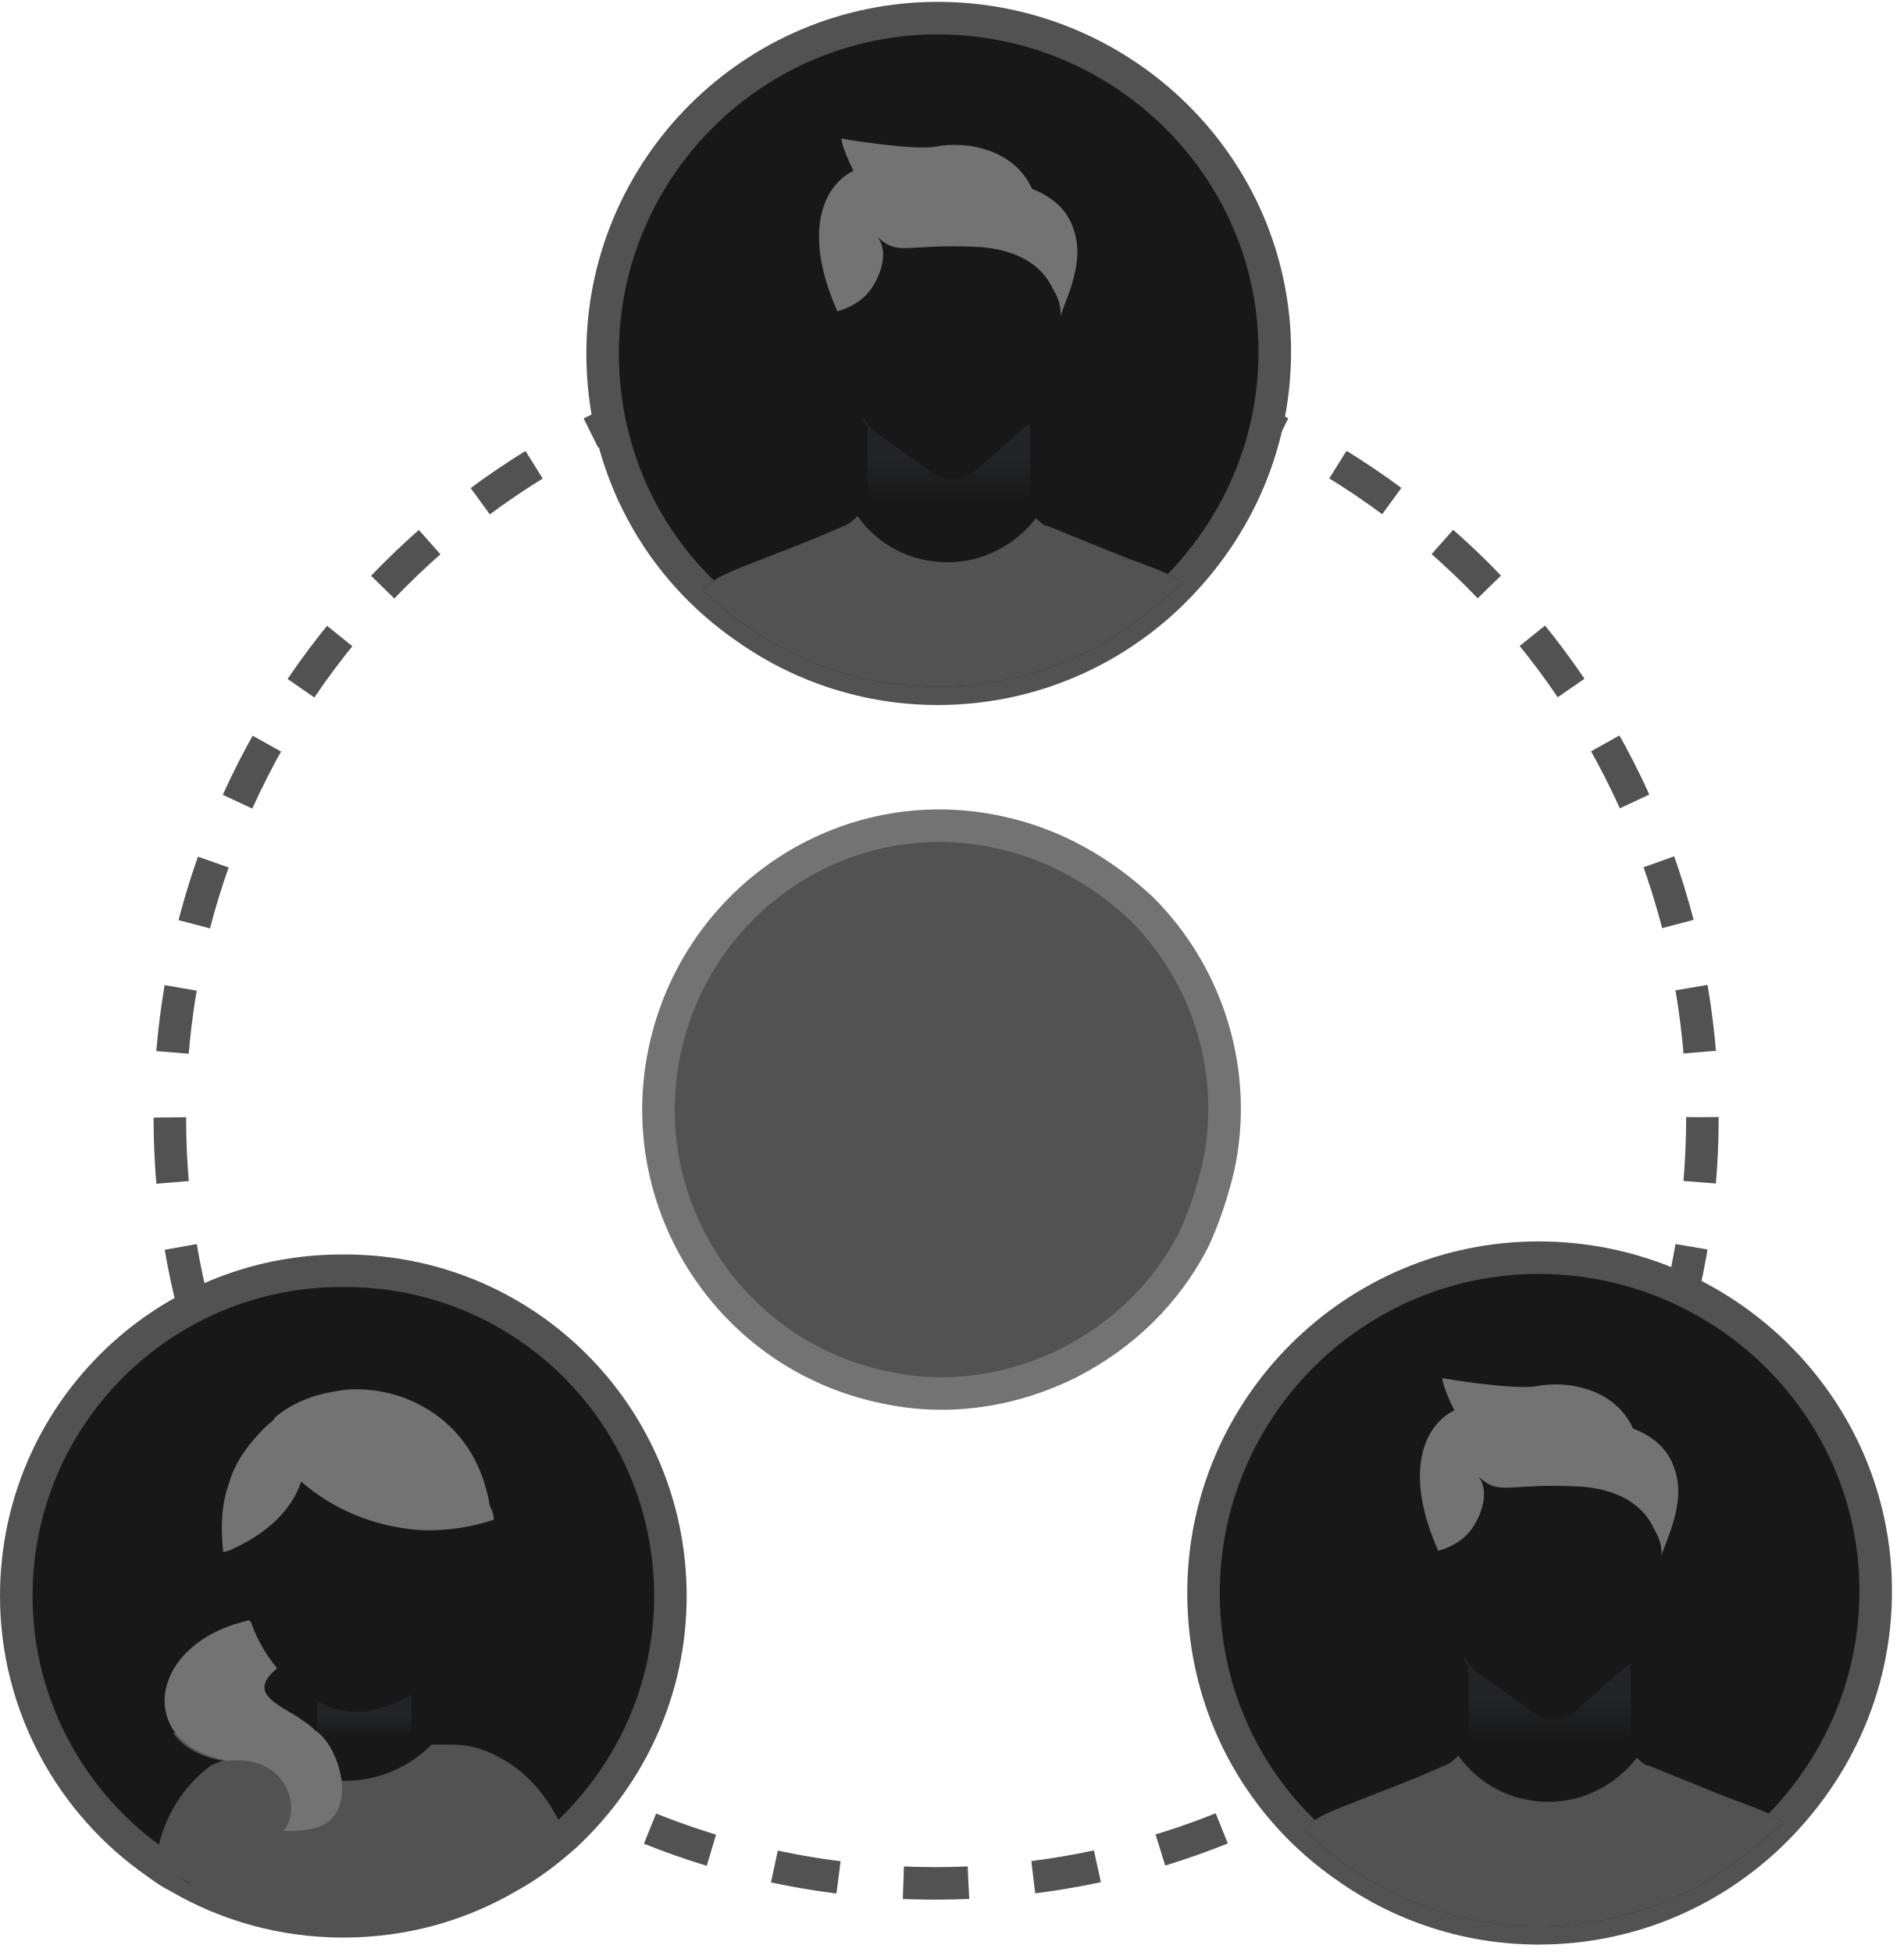
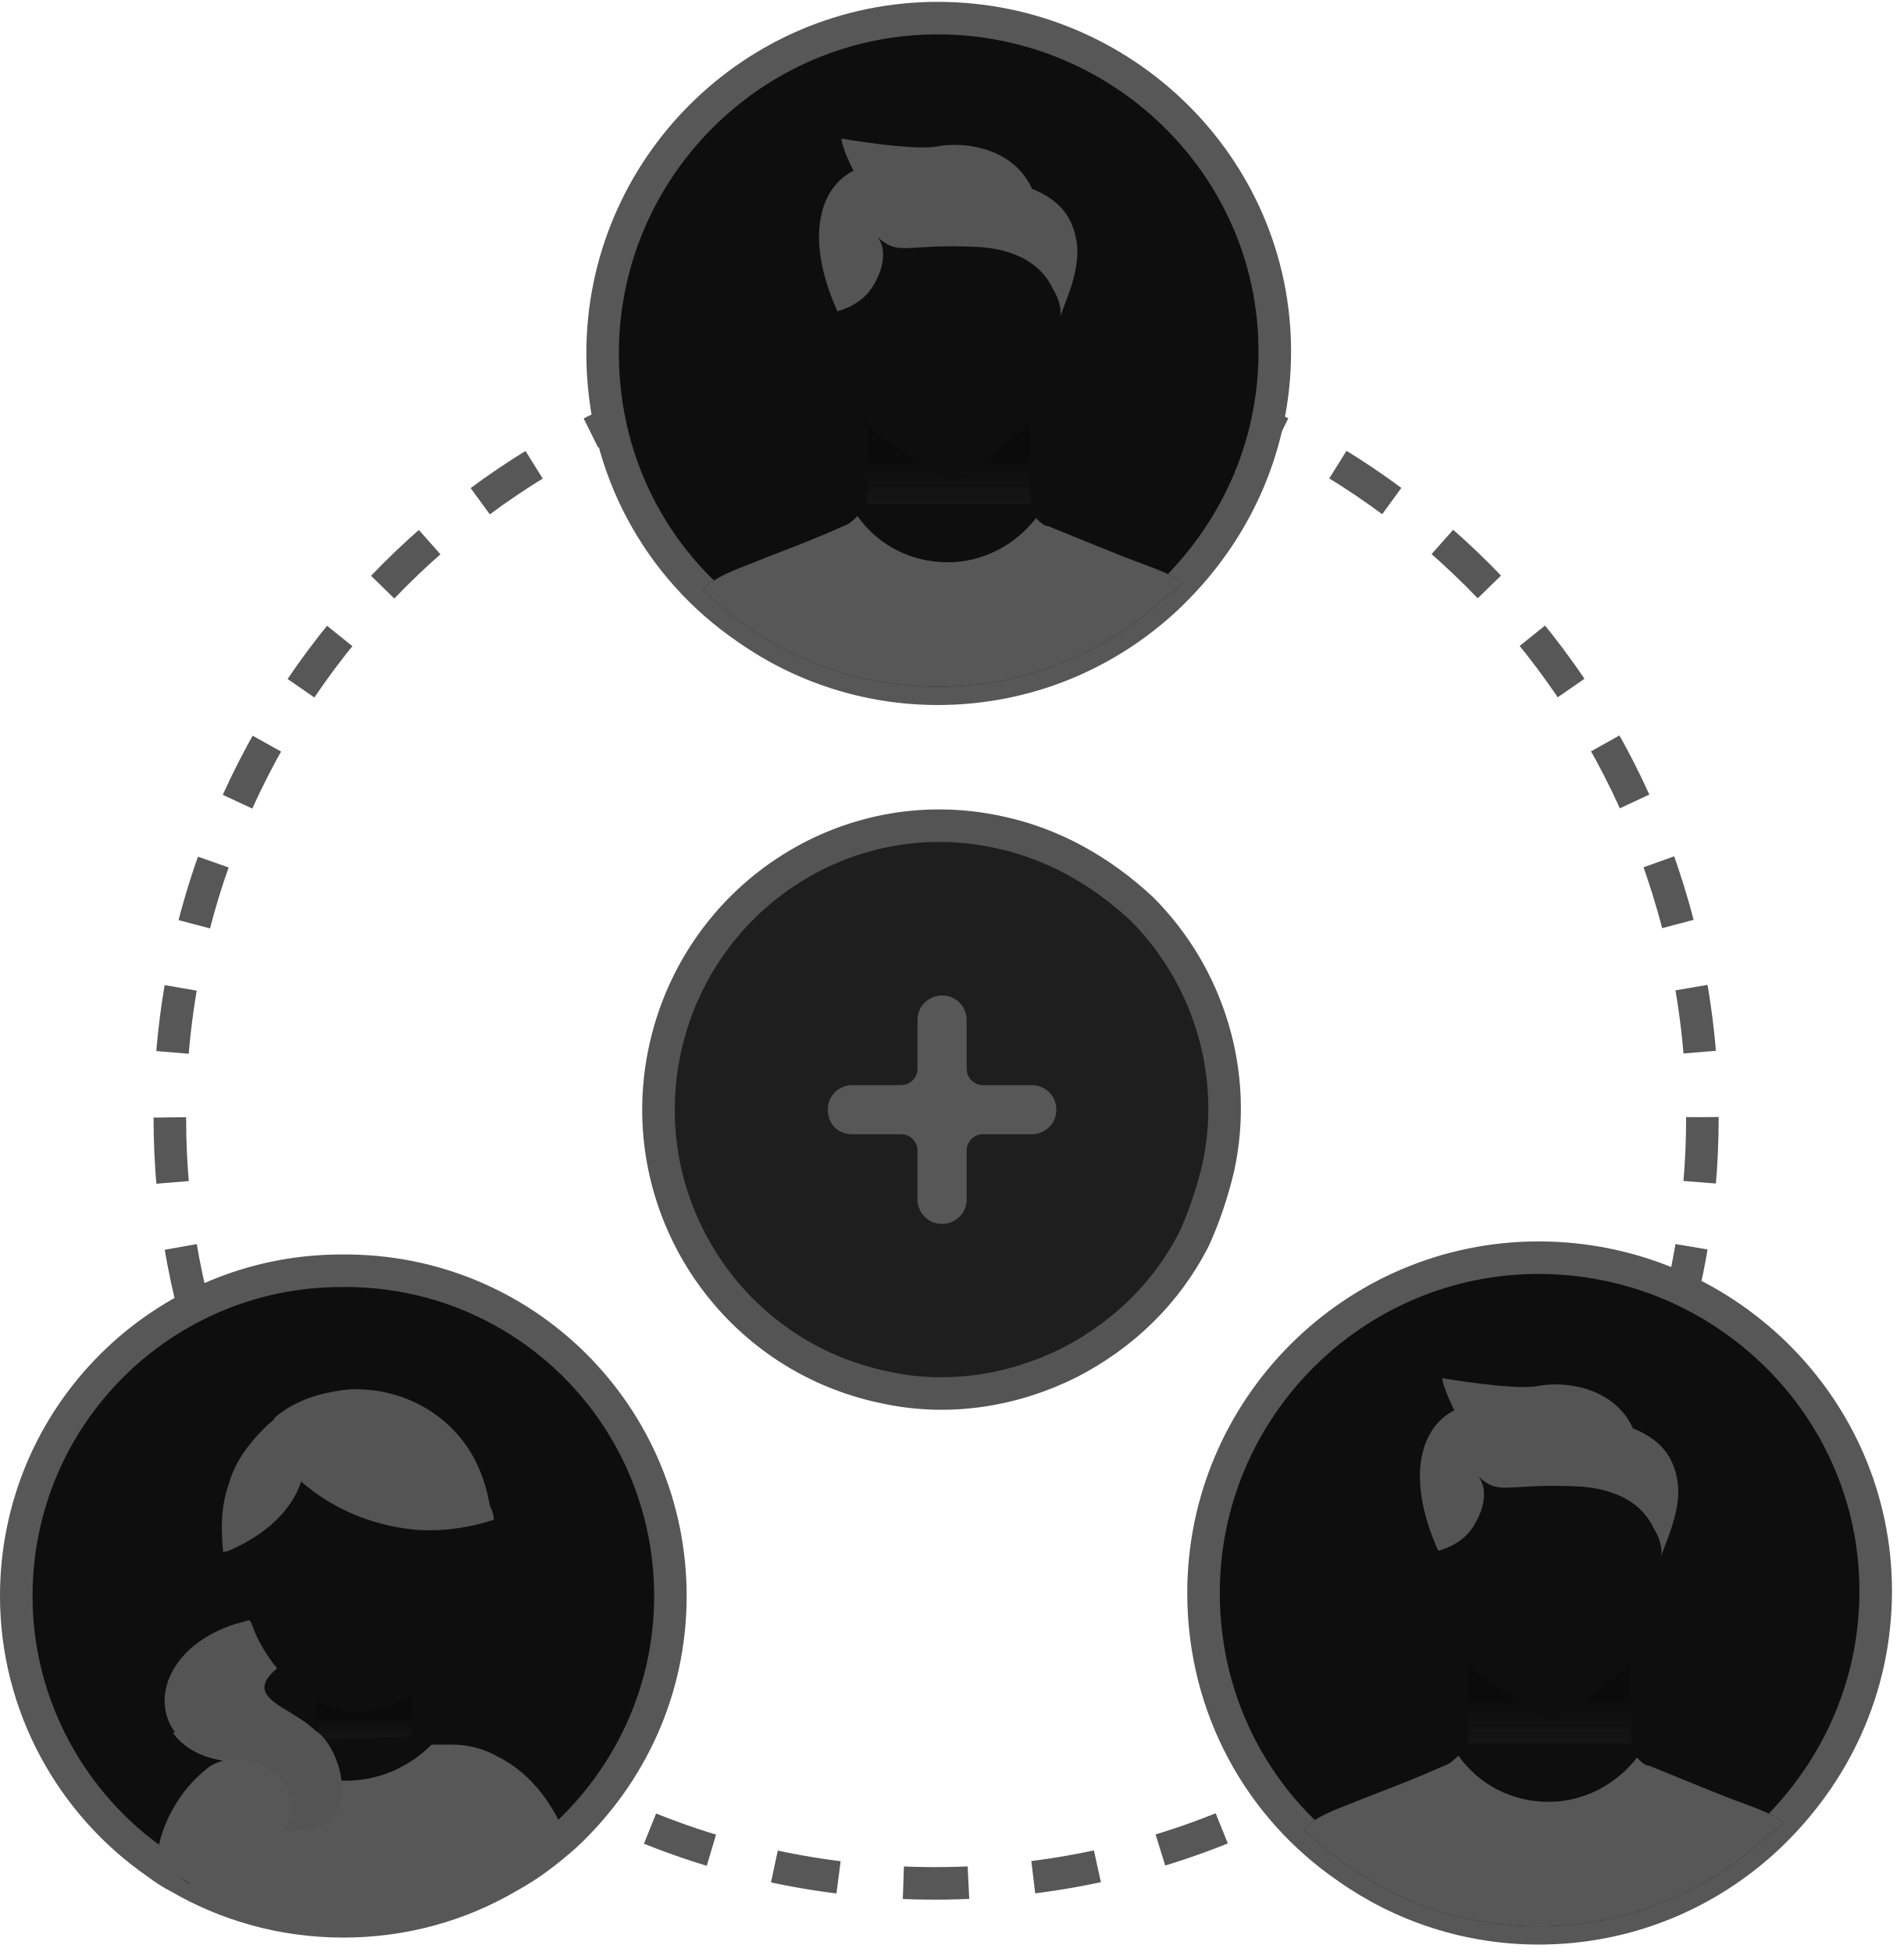
<svg xmlns="http://www.w3.org/2000/svg" width="117" height="120" viewBox="0 0 117 120" fill="none">
-   <path d="M104.634 68.683C104.634 80.197 100.53 90.67 93.671 98.877C85.035 109.228 72.051 115.781 57.475 115.781C43.511 115.781 31.017 109.717 22.381 100.102C14.971 91.773 10.438 80.748 10.438 68.683C10.438 42.654 31.507 21.585 57.536 21.585C83.565 21.585 104.634 42.654 104.634 68.683Z" stroke="#525252" stroke-width="2" stroke-miterlimit="10" stroke-dasharray="4 4" />
-   <path d="M74.878 71.772C74.523 73.283 73.989 74.883 73.367 76.216C71.678 79.505 69.012 82.082 65.724 83.771C62.346 85.46 58.347 86.171 54.347 85.282C44.926 83.327 38.882 74.083 40.838 64.662C42.793 55.241 51.947 49.108 61.368 51.153C64.746 51.864 67.679 53.552 70.168 55.863C74.345 60.041 76.122 66.084 74.878 71.772Z" fill="#525252" stroke="#737373" stroke-width="2" stroke-miterlimit="10" />
-   <path d="M63.413 66.706H60.413C59.861 66.706 59.413 66.259 59.413 65.706V62.707C59.413 61.907 58.791 61.196 57.902 61.196C57.102 61.196 56.391 61.818 56.391 62.707V65.706C56.391 66.259 55.944 66.706 55.391 66.706H52.392C51.592 66.706 50.881 67.328 50.881 68.217C50.881 69.106 51.503 69.728 52.392 69.728H55.391C55.944 69.728 56.391 70.176 56.391 70.728V73.728C56.391 74.528 57.014 75.239 57.902 75.239C58.702 75.239 59.413 74.617 59.413 73.728V70.728C59.413 70.176 59.861 69.728 60.413 69.728H63.413C64.213 69.728 64.924 69.106 64.924 68.217C64.924 67.328 64.213 66.706 63.413 66.706Z" fill="#525252" />
+   <path d="M104.634 68.683C104.634 80.197 100.53 90.67 93.671 98.877C85.035 109.228 72.051 115.781 57.475 115.781C43.511 115.781 31.017 109.717 22.381 100.102C14.971 91.773 10.438 80.748 10.438 68.683C10.438 42.654 31.507 21.585 57.536 21.585C83.565 21.585 104.634 42.654 104.634 68.683Z" stroke="#575757" stroke-width="2" stroke-miterlimit="10" stroke-dasharray="4 4" />
+   <path d="M74.878 71.772C74.523 73.283 73.989 74.883 73.367 76.216C71.678 79.505 69.012 82.082 65.724 83.771C62.346 85.46 58.347 86.171 54.347 85.282C44.926 83.327 38.882 74.083 40.838 64.662C42.793 55.241 51.947 49.108 61.368 51.153C64.746 51.864 67.679 53.552 70.168 55.863C74.345 60.041 76.122 66.084 74.878 71.772Z" fill="#1E1E1E" stroke="#545454" stroke-width="2" stroke-miterlimit="10" />
+   <path d="M63.413 66.706H60.413C59.861 66.706 59.413 66.259 59.413 65.706V62.707C59.413 61.907 58.791 61.196 57.902 61.196C57.102 61.196 56.391 61.818 56.391 62.707V65.706C56.391 66.259 55.944 66.706 55.391 66.706H52.392C51.592 66.706 50.881 67.328 50.881 68.217C50.881 69.106 51.503 69.728 52.392 69.728H55.391C55.944 69.728 56.391 70.176 56.391 70.728V73.728C56.391 74.528 57.014 75.239 57.902 75.239C58.702 75.239 59.413 74.617 59.413 73.728V70.728C59.413 70.176 59.861 69.728 60.413 69.728H63.413C64.213 69.728 64.924 69.106 64.924 68.217C64.924 67.328 64.213 66.706 63.413 66.706Z" fill="#575757" />
  <path d="M78.352 21.606C78.352 27.16 76.132 32.098 72.679 35.801C72.432 36.171 72.062 36.418 71.692 36.665C67.992 40.121 63.059 42.219 57.633 42.219C53.317 42.219 49.247 40.861 45.917 38.516C44.931 37.899 44.068 37.035 43.204 36.294C39.381 32.591 37.038 27.407 37.038 21.606C37.038 10.25 46.287 0.992 57.633 0.992C69.102 0.992 78.352 10.25 78.352 21.606Z" fill="black" />
-   <path d="M78.352 21.604C78.352 27.653 75.762 32.96 71.692 36.787C67.992 40.243 63.059 42.341 57.633 42.341C53.317 42.341 49.247 40.983 45.917 38.638C40.491 34.935 37.038 28.764 37.038 21.728C37.038 10.372 46.287 1.114 57.633 1.114C68.979 1.114 78.352 10.248 78.352 21.604Z" fill="#181818" stroke="#525252" stroke-width="2" stroke-miterlimit="10" />
-   <path d="M72.679 35.8C72.432 36.171 72.062 36.418 71.692 36.664C67.993 40.121 63.06 42.219 57.633 42.219C53.317 42.219 49.248 40.861 45.918 38.516C44.931 37.899 44.068 37.035 43.205 36.294C43.698 35.677 44.438 35.307 46.041 34.69L46.658 34.443C47.891 33.949 49.617 33.332 51.837 32.344C52.207 32.221 52.454 31.974 52.7 31.727C52.824 31.604 52.947 31.48 52.947 31.233C53.071 30.986 53.194 30.616 53.194 30.369V26.173C53.071 26.049 53.071 26.049 52.947 25.926C52.577 25.432 52.331 24.815 52.331 24.074L52.084 23.951C50.974 24.198 51.097 23.087 50.851 20.865C50.727 20.001 50.851 19.754 51.344 19.631L51.714 19.137C50.974 17.409 50.604 15.804 50.604 14.57C50.604 12.471 51.467 11.114 52.7 10.496C51.961 9.015 51.961 8.521 51.961 8.521C51.961 8.521 56.277 9.262 57.757 9.015C59.607 8.645 62.566 9.139 63.676 11.607C65.526 12.348 66.143 13.459 66.389 14.693C66.636 16.668 65.526 18.767 65.28 19.631V19.754C65.526 19.877 65.65 20.124 65.526 20.988C65.28 23.087 65.28 24.321 64.293 24.074L63.306 25.802C63.306 26.049 63.306 26.049 63.183 26.173C63.183 26.543 63.183 27.16 63.183 30.493C63.183 30.863 63.306 31.357 63.553 31.604C63.676 31.727 63.676 31.851 63.8 31.851C64.046 32.097 64.293 32.344 64.54 32.344C67.006 33.332 68.733 34.072 70.089 34.566C71.322 35.06 72.186 35.43 72.679 35.8Z" fill="#181818" />
-   <path d="M72.679 35.8C72.432 36.171 72.062 36.418 71.692 36.664C67.993 40.121 63.06 42.219 57.633 42.219C53.317 42.219 49.248 40.861 45.918 38.516C44.931 37.899 44.068 37.035 43.205 36.294C43.698 35.677 44.438 35.307 46.041 34.69L46.658 34.443C47.891 33.949 49.617 33.332 51.837 32.344C52.207 32.221 52.454 31.974 52.7 31.727C53.934 33.455 55.907 34.566 58.25 34.566C60.47 34.566 62.443 33.455 63.676 31.851C63.923 32.097 64.17 32.344 64.416 32.344C66.883 33.332 68.609 34.072 69.966 34.566C71.322 35.06 72.186 35.43 72.679 35.8Z" fill="#525252" />
-   <path d="M65.156 19.507C65.28 19.013 65.033 18.273 64.786 17.902C64.786 17.779 64.663 17.779 64.663 17.656C63.8 15.928 61.95 15.31 60.224 15.187C55.66 14.94 55.291 15.804 53.934 14.57C54.427 15.187 54.427 16.298 53.687 17.532C53.194 18.396 52.331 18.89 51.468 19.137C49.371 14.446 50.481 11.484 52.454 10.496C51.714 9.015 51.714 8.521 51.714 8.521C51.714 8.521 56.03 9.262 57.51 9.015C59.36 8.645 62.32 9.139 63.43 11.607C65.28 12.348 65.896 13.459 66.143 14.693C66.513 16.545 65.403 18.643 65.156 19.507Z" fill="#737373" />
-   <path d="M53.317 30.369V26.172C53.194 26.049 53.194 26.049 53.07 25.926V25.679C53.317 26.049 53.564 26.419 53.934 26.666L57.263 29.011C58.003 29.629 59.113 29.629 59.853 29.011L62.936 26.296C63.059 26.172 63.183 26.172 63.306 26.049C63.306 26.419 63.306 27.037 63.306 30.369C63.306 30.616 63.306 30.739 63.429 30.986H53.317C53.194 30.739 53.317 30.616 53.317 30.369Z" fill="url(#paint0_linear)" />
+   <path d="M78.352 21.604C78.352 27.653 75.762 32.96 71.692 36.787C67.992 40.243 63.059 42.341 57.633 42.341C53.317 42.341 49.247 40.983 45.917 38.638C40.491 34.935 37.038 28.764 37.038 21.728C37.038 10.372 46.287 1.114 57.633 1.114C68.979 1.114 78.352 10.248 78.352 21.604Z" fill="#0E0E0E" stroke="#575757" stroke-width="2" stroke-miterlimit="10" />
+   <path d="M72.679 35.8C72.432 36.171 72.062 36.418 71.692 36.664C67.993 40.121 63.06 42.219 57.633 42.219C53.317 42.219 49.248 40.861 45.918 38.516C44.931 37.899 44.068 37.035 43.205 36.294C43.698 35.677 44.438 35.307 46.041 34.69L46.658 34.443C47.891 33.949 49.617 33.332 51.837 32.344C52.207 32.221 52.454 31.974 52.7 31.727C52.824 31.604 52.947 31.48 52.947 31.233C53.071 30.986 53.194 30.616 53.194 30.369V26.173C53.071 26.049 53.071 26.049 52.947 25.926C52.577 25.432 52.331 24.815 52.331 24.074L52.084 23.951C50.974 24.198 51.097 23.087 50.851 20.865C50.727 20.001 50.851 19.754 51.344 19.631L51.714 19.137C50.974 17.409 50.604 15.804 50.604 14.57C50.604 12.471 51.467 11.114 52.7 10.496C51.961 9.015 51.961 8.521 51.961 8.521C51.961 8.521 56.277 9.262 57.757 9.015C59.607 8.645 62.566 9.139 63.676 11.607C65.526 12.348 66.143 13.459 66.389 14.693C66.636 16.668 65.526 18.767 65.28 19.631V19.754C65.526 19.877 65.65 20.124 65.526 20.988C65.28 23.087 65.28 24.321 64.293 24.074L63.306 25.802C63.306 26.049 63.306 26.049 63.183 26.173C63.183 26.543 63.183 27.16 63.183 30.493C63.183 30.863 63.306 31.357 63.553 31.604C63.676 31.727 63.676 31.851 63.8 31.851C64.046 32.097 64.293 32.344 64.54 32.344C67.006 33.332 68.733 34.072 70.089 34.566C71.322 35.06 72.186 35.43 72.679 35.8Z" fill="#0E0E0E" />
+   <path d="M72.679 35.8C72.432 36.171 72.062 36.418 71.692 36.664C67.993 40.121 63.06 42.219 57.633 42.219C53.317 42.219 49.248 40.861 45.918 38.516C44.931 37.899 44.068 37.035 43.205 36.294C43.698 35.677 44.438 35.307 46.041 34.69L46.658 34.443C47.891 33.949 49.617 33.332 51.837 32.344C52.207 32.221 52.454 31.974 52.7 31.727C53.934 33.455 55.907 34.566 58.25 34.566C60.47 34.566 62.443 33.455 63.676 31.851C63.923 32.097 64.17 32.344 64.416 32.344C66.883 33.332 68.609 34.072 69.966 34.566C71.322 35.06 72.186 35.43 72.679 35.8Z" fill="#575757" />
+   <path d="M65.156 19.507C65.279 19.013 65.033 18.273 64.786 17.902C64.786 17.779 64.663 17.779 64.663 17.656C63.8 15.928 61.95 15.31 60.223 15.187C55.66 14.94 55.29 15.804 53.934 14.57C54.427 15.187 54.427 16.298 53.687 17.532C53.194 18.396 52.331 18.89 51.467 19.137C49.371 14.446 50.481 11.484 52.454 10.496C51.714 9.015 51.714 8.521 51.714 8.521C51.714 8.521 56.03 9.262 57.51 9.015C59.36 8.645 62.32 9.139 63.43 11.607C65.279 12.348 65.896 13.459 66.143 14.693C66.513 16.545 65.403 18.643 65.156 19.507Z" fill="#545454" />
+   <path d="M53.317 30.369V26.172C53.194 26.049 53.194 26.049 53.071 25.926V25.679C53.317 26.049 53.564 26.419 53.934 26.666L57.264 29.011C58.004 29.629 59.113 29.629 59.853 29.011L62.937 26.296C63.06 26.172 63.183 26.172 63.306 26.049C63.306 26.419 63.306 27.037 63.306 30.369C63.306 30.616 63.306 30.739 63.43 30.986H53.317C53.194 30.739 53.317 30.616 53.317 30.369Z" fill="url(#paint0_linear_592_1141)" />
  <path d="M115.285 97.807C115.285 103.362 113.065 108.299 109.612 112.002C109.365 112.373 108.995 112.619 108.625 112.866C104.925 116.323 99.993 118.421 94.566 118.421C90.25 118.421 86.18 117.063 82.85 114.718C81.864 114.101 81.001 113.237 80.137 112.496C76.314 108.793 73.971 103.609 73.971 97.807C73.971 86.451 83.221 77.194 94.566 77.194C106.035 77.194 115.285 86.451 115.285 97.807Z" fill="black" />
-   <path d="M115.285 97.806C115.285 103.855 112.695 109.162 108.625 112.989C104.925 116.445 99.993 118.543 94.566 118.543C90.25 118.543 86.18 117.186 82.85 114.84C77.424 111.137 73.971 104.966 73.971 97.93C73.971 86.574 83.221 77.316 94.566 77.316C105.912 77.316 115.285 86.451 115.285 97.806Z" fill="#181818" stroke="#525252" stroke-width="2" stroke-miterlimit="10" />
-   <path d="M109.613 112.003C109.366 112.373 108.996 112.62 108.626 112.867C104.927 116.323 99.994 118.421 94.568 118.421C90.251 118.421 86.181 117.063 82.852 114.718C81.865 114.101 81.002 113.237 80.139 112.496C80.632 111.879 81.372 111.509 82.975 110.892L83.592 110.645C84.825 110.151 86.552 109.534 88.771 108.546C89.141 108.423 89.388 108.176 89.635 107.929C89.758 107.806 89.881 107.682 89.881 107.436C90.005 107.189 90.128 106.818 90.128 106.571V102.375C90.005 102.251 90.005 102.251 89.881 102.128C89.511 101.634 89.265 101.017 89.265 100.276L89.018 100.153C87.908 100.4 88.031 99.289 87.785 97.067C87.661 96.203 87.785 95.956 88.278 95.833L88.648 95.339C87.908 93.611 87.538 92.006 87.538 90.772C87.538 88.674 88.401 87.316 89.635 86.699C88.895 85.217 88.895 84.724 88.895 84.724C88.895 84.724 93.211 85.464 94.691 85.217C96.541 84.847 99.501 85.341 100.61 87.809C102.46 88.55 103.077 89.661 103.324 90.895C103.57 92.87 102.46 94.969 102.214 95.833V95.956C102.46 96.08 102.584 96.326 102.46 97.191C102.214 99.289 102.214 100.523 101.227 100.276L100.24 102.004C100.24 102.251 100.24 102.251 100.117 102.375C100.117 102.745 100.117 103.362 100.117 106.695C100.117 107.065 100.24 107.559 100.487 107.806C100.61 107.929 100.61 108.053 100.734 108.053C100.98 108.3 101.227 108.546 101.474 108.546C103.94 109.534 105.667 110.275 107.023 110.768C108.257 111.262 109.12 111.632 109.613 112.003Z" fill="#181818" />
-   <path d="M109.612 112.003C109.365 112.373 108.995 112.62 108.626 112.867C104.926 116.323 99.993 118.421 94.567 118.421C90.25 118.421 86.181 117.063 82.851 114.718C81.864 114.101 81.001 113.237 80.138 112.496C80.631 111.879 81.371 111.509 82.974 110.892L83.591 110.645C84.824 110.151 86.55 109.534 88.77 108.546C89.14 108.423 89.387 108.176 89.634 107.929C90.867 109.657 92.84 110.768 95.183 110.768C97.403 110.768 99.376 109.657 100.609 108.053C100.856 108.3 101.103 108.546 101.349 108.546C103.816 109.534 105.542 110.274 106.899 110.768C108.256 111.262 109.119 111.632 109.612 112.003Z" fill="#525252" />
-   <path d="M102.09 95.709C102.213 95.216 101.966 94.475 101.72 94.105C101.72 93.981 101.596 93.981 101.596 93.858C100.733 92.13 98.883 91.513 97.157 91.389C92.594 91.142 92.224 92.006 90.867 90.772C91.36 91.389 91.36 92.5 90.62 93.734C90.127 94.598 89.264 95.092 88.401 95.339C86.304 90.648 87.414 87.686 89.387 86.699C88.647 85.217 88.647 84.724 88.647 84.724C88.647 84.724 92.963 85.464 94.443 85.217C96.293 84.847 99.253 85.341 100.363 87.809C102.213 88.55 102.829 89.661 103.076 90.895C103.446 92.747 102.336 94.845 102.09 95.709Z" fill="#737373" />
-   <path d="M90.25 106.571V102.375C90.127 102.251 90.127 102.251 90.003 102.128V101.881C90.25 102.251 90.497 102.621 90.867 102.868L94.196 105.214C94.936 105.831 96.046 105.831 96.786 105.214L99.869 102.498C99.993 102.375 100.116 102.375 100.239 102.251C100.239 102.621 100.239 103.239 100.239 106.571C100.239 106.818 100.239 106.942 100.363 107.189H90.25C90.127 106.942 90.25 106.818 90.25 106.571Z" fill="url(#paint1_linear)" />
-   <path d="M41.204 98.117C41.204 103.918 38.737 109.102 34.791 112.805C33.681 113.793 32.571 114.657 31.214 115.398C28.255 117.126 24.802 118.113 21.102 118.113C17.402 118.113 13.949 117.126 10.989 115.398C10.496 115.151 10.126 114.904 9.633 114.534C4.453 110.954 1 104.906 1 98.117C1 87.008 10.003 78.12 20.979 78.12C32.201 77.997 41.204 87.008 41.204 98.117Z" fill="#181818" stroke="#525252" stroke-width="2" stroke-miterlimit="10" />
-   <path d="M17.032 102.56C17.279 102.806 17.526 103.177 17.896 103.424C18.142 103.67 18.389 103.794 18.636 104.041C18.759 104.164 19.006 104.288 19.129 104.411C19.129 104.411 19.252 104.411 19.252 104.534L19.375 104.658V106.386C19.375 106.386 19.375 106.386 19.252 106.263C19.129 106.139 18.882 106.016 18.759 105.892C18.512 105.769 18.266 105.522 18.019 105.399C17.896 105.399 17.896 105.275 17.772 105.275C16.909 104.781 16.169 104.288 16.169 103.67C16.292 103.424 16.539 103.053 17.032 102.56ZM34.188 112.107C33.448 110.502 32.448 108.978 30.721 108.114C29.858 107.744 28.871 107.373 27.885 107.373C27.638 107.373 27.268 107.373 27.022 107.373C26.898 107.373 26.775 107.373 26.652 107.373C25.295 107.25 25.172 107.003 25.172 107.003V104.164C26.035 103.424 26.898 102.56 27.638 101.695C28.255 100.831 28.748 99.844 28.995 98.61C30.105 98.363 30.845 97.375 30.721 96.141C30.721 95.647 30.351 95.153 30.351 94.66C30.351 94.413 30.351 94.166 30.351 93.919C30.351 93.796 30.351 93.549 30.351 93.425C30.351 93.302 30.351 93.055 30.351 92.932C30.228 92.068 29.981 91.204 29.488 90.216C28.008 87.501 25.295 85.772 22.089 85.772C21.472 85.772 20.855 85.896 20.239 86.019C19.129 86.266 18.019 86.76 17.156 87.501C17.032 87.624 16.786 87.747 16.662 87.994L16.539 88.118C15.552 89.105 14.689 90.216 14.319 91.574C13.826 92.932 13.826 94.289 13.949 95.647C13.949 95.647 13.949 95.647 13.949 95.771V95.894C13.949 96.141 14.073 96.141 13.949 96.264C13.949 96.388 13.826 96.388 13.826 96.511C13.579 96.882 13.456 97.375 13.703 98.116C14.196 99.35 14.936 99.227 15.799 99.844C15.799 99.844 15.676 99.844 15.676 99.967L14.812 100.214C10.866 101.449 9.51 104.781 11.236 106.88C11.853 107.62 12.839 108.238 14.319 108.608C13.949 108.608 13.579 108.855 13.333 109.102C11.606 110.459 10.496 112.558 10.249 114.533C10.249 114.656 10.249 114.78 10.249 114.903C10.743 115.15 11.113 115.52 11.606 115.767L30.918 115.315C32.151 114.575 32.696 114.003 33.806 113.016C33.683 112.399 34.311 112.23 34.188 112.107Z" fill="#181818" />
-   <path d="M34.791 112.805C33.681 113.792 32.571 114.656 31.215 115.397C28.255 117.125 24.802 118.113 21.102 118.113C17.402 118.113 13.949 117.125 10.989 115.397C10.496 115.15 10.126 114.903 9.633 114.533C9.633 114.41 9.633 114.286 9.633 114.163C9.879 112.188 10.989 110.089 12.716 108.732C12.963 108.485 13.332 108.361 13.703 108.238C12.223 107.991 11.236 107.374 10.619 106.51H15.306C16.662 108.361 18.759 109.472 21.225 109.472C23.322 109.472 25.172 108.608 26.528 107.25C26.651 107.25 26.775 107.25 26.898 107.25C27.145 107.25 27.392 107.25 27.761 107.25C28.748 107.25 29.735 107.497 30.598 107.991C32.324 108.855 33.558 110.336 34.421 112.064C34.668 112.311 34.668 112.558 34.791 112.805Z" fill="#525252" />
-   <path d="M25.295 104.165V106.757L17.526 107.004L17.896 105.275C18.019 105.275 18.019 105.399 18.142 105.399C18.389 105.522 18.636 105.769 18.882 105.893C19.006 106.016 19.129 106.139 19.376 106.263C19.376 106.263 19.499 106.263 19.499 106.386V104.658L19.376 104.535C20.732 105.275 22.582 105.769 25.295 104.165Z" fill="url(#paint2_linear)" />
-   <path d="M30.351 93.426C28.871 93.92 27.145 94.167 25.541 94.043C22.952 93.796 20.485 92.809 18.512 91.081C17.895 92.932 16.292 94.29 14.442 95.154C14.196 95.278 13.949 95.401 13.702 95.401C13.702 95.401 13.702 95.401 13.702 95.278C13.579 93.92 13.579 92.562 14.072 91.204C14.442 89.847 15.306 88.736 16.292 87.748L16.415 87.625C16.539 87.501 16.785 87.378 16.909 87.131C17.772 86.39 18.882 85.897 19.992 85.65C20.608 85.526 21.225 85.403 21.842 85.403C25.048 85.403 27.885 87.131 29.241 89.847C29.734 90.834 29.981 91.821 30.104 92.562C30.351 93.056 30.351 93.303 30.351 93.426Z" fill="#737373" />
-   <path d="M20.485 111.694C19.745 112.558 18.512 112.558 17.402 112.558C18.512 111.447 17.895 107.868 13.949 108.238C8.523 107.251 9.016 101.573 14.442 99.844L15.306 99.598L15.429 99.721C15.799 100.832 16.416 101.819 17.032 102.56C14.812 104.412 17.895 104.905 19.375 106.387C20.609 107.127 21.718 110.213 20.485 111.694Z" fill="#737373" />
+   <path d="M115.285 97.806C115.285 103.855 112.695 109.162 108.625 112.989C104.925 116.445 99.993 118.543 94.566 118.543C90.25 118.543 86.18 117.186 82.85 114.84C77.424 111.137 73.971 104.966 73.971 97.93C73.971 86.574 83.221 77.316 94.566 77.316C105.912 77.316 115.285 86.451 115.285 97.806Z" fill="#0E0E0E" stroke="#575757" stroke-width="2" stroke-miterlimit="10" />
+   <path d="M109.613 112.003C109.366 112.373 108.996 112.62 108.626 112.867C104.927 116.323 99.994 118.421 94.567 118.421C90.251 118.421 86.181 117.063 82.852 114.718C81.865 114.101 81.002 113.237 80.138 112.496C80.632 111.879 81.372 111.509 82.975 110.892L83.591 110.645C84.825 110.151 86.551 109.534 88.771 108.546C89.141 108.423 89.388 108.176 89.634 107.929C89.758 107.806 89.881 107.682 89.881 107.436C90.004 107.189 90.128 106.818 90.128 106.571V102.375C90.004 102.251 90.004 102.251 89.881 102.128C89.511 101.634 89.264 101.017 89.264 100.276L89.018 100.153C87.908 100.4 88.031 99.289 87.784 97.067C87.661 96.203 87.784 95.956 88.278 95.833L88.648 95.339C87.908 93.611 87.538 92.006 87.538 90.772C87.538 88.674 88.401 87.316 89.634 86.699C88.894 85.217 88.894 84.724 88.894 84.724C88.894 84.724 93.211 85.464 94.691 85.217C96.54 84.847 99.5 85.341 100.61 87.809C102.46 88.55 103.077 89.661 103.323 90.895C103.57 92.87 102.46 94.969 102.213 95.833V95.956C102.46 96.08 102.583 96.326 102.46 97.191C102.213 99.289 102.213 100.523 101.227 100.276L100.24 102.004C100.24 102.251 100.24 102.251 100.117 102.375C100.117 102.745 100.117 103.362 100.117 106.695C100.117 107.065 100.24 107.559 100.487 107.806C100.61 107.929 100.61 108.053 100.734 108.053C100.98 108.3 101.227 108.546 101.473 108.546C103.94 109.534 105.666 110.275 107.023 110.768C108.256 111.262 109.12 111.632 109.613 112.003Z" fill="#0E0E0E" />
+   <path d="M109.612 112.003C109.365 112.373 108.995 112.62 108.626 112.867C104.926 116.323 99.993 118.421 94.567 118.421C90.25 118.421 86.181 117.063 82.851 114.718C81.864 114.101 81.001 113.237 80.138 112.496C80.631 111.879 81.371 111.509 82.974 110.892L83.591 110.645C84.824 110.151 86.55 109.534 88.77 108.546C89.14 108.423 89.387 108.176 89.634 107.929C90.867 109.657 92.84 110.768 95.183 110.768C97.403 110.768 99.376 109.657 100.609 108.053C100.856 108.3 101.103 108.546 101.349 108.546C103.816 109.534 105.542 110.274 106.899 110.768C108.256 111.262 109.119 111.632 109.612 112.003Z" fill="#575757" />
+   <path d="M102.089 95.709C102.213 95.216 101.966 94.475 101.719 94.105C101.719 93.981 101.596 93.981 101.596 93.858C100.733 92.13 98.883 91.513 97.156 91.389C92.593 91.142 92.223 92.006 90.867 90.772C91.36 91.389 91.36 92.5 90.62 93.734C90.127 94.598 89.264 95.092 88.4 95.339C86.304 90.648 87.414 87.686 89.387 86.699C88.647 85.217 88.647 84.724 88.647 84.724C88.647 84.724 92.963 85.464 94.443 85.217C96.293 84.847 99.253 85.341 100.363 87.809C102.213 88.55 102.829 89.661 103.076 90.895C103.446 92.747 102.336 94.845 102.089 95.709Z" fill="#545454" />
+   <path d="M90.25 106.571V102.375C90.127 102.251 90.127 102.251 90.003 102.128V101.881C90.25 102.251 90.497 102.621 90.867 102.868L94.196 105.214C94.936 105.831 96.046 105.831 96.786 105.214L99.869 102.498C99.993 102.375 100.116 102.375 100.239 102.251C100.239 102.621 100.239 103.239 100.239 106.571C100.239 106.818 100.239 106.942 100.363 107.189H90.25C90.127 106.942 90.25 106.818 90.25 106.571Z" fill="url(#paint1_linear_592_1141)" />
+   <path d="M41.204 98.117C41.204 103.918 38.737 109.102 34.791 112.805C33.681 113.793 32.571 114.657 31.214 115.398C28.255 117.126 24.802 118.113 21.102 118.113C17.402 118.113 13.949 117.126 10.989 115.398C10.496 115.151 10.126 114.904 9.633 114.534C4.453 110.954 1 104.906 1 98.117C1 87.008 10.003 78.12 20.979 78.12C32.201 77.997 41.204 87.008 41.204 98.117Z" fill="#0E0E0E" stroke="#575757" stroke-width="2" stroke-miterlimit="10" />
+   <path d="M17.032 102.56C17.279 102.806 17.525 103.177 17.895 103.424C18.142 103.67 18.389 103.794 18.635 104.041C18.759 104.164 19.005 104.288 19.129 104.411C19.129 104.411 19.252 104.411 19.252 104.534L19.375 104.658V106.386C19.375 106.386 19.375 106.386 19.252 106.263C19.129 106.139 18.882 106.016 18.759 105.892C18.512 105.769 18.265 105.522 18.019 105.399C17.895 105.399 17.895 105.275 17.772 105.275C16.909 104.781 16.169 104.288 16.169 103.67C16.292 103.424 16.539 103.053 17.032 102.56ZM34.188 112.107C33.448 110.502 32.448 108.978 30.721 108.114C29.858 107.744 28.871 107.373 27.885 107.373C27.638 107.373 27.268 107.373 27.021 107.373C26.898 107.373 26.775 107.373 26.651 107.373C25.295 107.25 25.172 107.003 25.172 107.003V104.164C26.035 103.424 26.898 102.56 27.638 101.695C28.255 100.831 28.748 99.844 28.994 98.61C30.104 98.363 30.844 97.375 30.721 96.141C30.721 95.647 30.351 95.153 30.351 94.66C30.351 94.413 30.351 94.166 30.351 93.919C30.351 93.796 30.351 93.549 30.351 93.425C30.351 93.302 30.351 93.055 30.351 92.932C30.228 92.068 29.981 91.204 29.488 90.216C28.008 87.501 25.295 85.772 22.088 85.772C21.472 85.772 20.855 85.896 20.238 86.019C19.129 86.266 18.019 86.76 17.155 87.501C17.032 87.624 16.785 87.747 16.662 87.994L16.539 88.118C15.552 89.105 14.689 90.216 14.319 91.574C13.826 92.932 13.826 94.289 13.949 95.647C13.949 95.647 13.949 95.647 13.949 95.771V95.894C13.949 96.141 14.072 96.141 13.949 96.264C13.949 96.388 13.826 96.388 13.826 96.511C13.579 96.882 13.456 97.375 13.702 98.116C14.196 99.35 14.936 99.227 15.799 99.844C15.799 99.844 15.675 99.844 15.675 99.967L14.812 100.214C10.866 101.449 9.509 104.781 11.236 106.88C11.852 107.62 12.839 108.238 14.319 108.608C13.949 108.608 13.579 108.855 13.332 109.102C11.606 110.459 10.496 112.558 10.249 114.533C10.249 114.656 10.249 114.78 10.249 114.903C10.743 115.15 11.113 115.52 11.606 115.767L30.917 115.315C32.151 114.575 32.696 114.003 33.806 113.016C33.683 112.399 34.311 112.23 34.188 112.107Z" fill="#0E0E0E" />
+   <path d="M34.791 112.805C33.681 113.792 32.571 114.656 31.215 115.397C28.255 117.125 24.802 118.113 21.102 118.113C17.402 118.113 13.949 117.125 10.989 115.397C10.496 115.15 10.126 114.903 9.633 114.533C9.633 114.41 9.633 114.286 9.633 114.163C9.879 112.188 10.989 110.089 12.716 108.732C12.963 108.485 13.332 108.361 13.703 108.238C12.223 107.991 11.236 107.374 10.619 106.51H15.306C16.662 108.361 18.759 109.472 21.225 109.472C23.322 109.472 25.172 108.608 26.528 107.25C26.651 107.25 26.775 107.25 26.898 107.25C27.145 107.25 27.392 107.25 27.761 107.25C28.748 107.25 29.735 107.497 30.598 107.991C32.324 108.855 33.558 110.336 34.421 112.064C34.668 112.311 34.668 112.558 34.791 112.805Z" fill="#575757" />
+   <path d="M25.295 104.165V106.757L17.526 107.004L17.896 105.275C18.019 105.275 18.019 105.399 18.142 105.399C18.389 105.522 18.636 105.769 18.882 105.893C19.006 106.016 19.129 106.139 19.376 106.263C19.376 106.263 19.499 106.263 19.499 106.386V104.658L19.376 104.535C20.732 105.275 22.582 105.769 25.295 104.165Z" fill="url(#paint2_linear_592_1141)" />
+   <path d="M30.351 93.426C28.871 93.92 27.145 94.167 25.541 94.043C22.952 93.796 20.485 92.809 18.512 91.081C17.895 92.932 16.292 94.29 14.442 95.154C14.196 95.278 13.949 95.401 13.702 95.401C13.702 95.401 13.702 95.401 13.702 95.278C13.579 93.92 13.579 92.562 14.072 91.204C14.442 89.847 15.306 88.736 16.292 87.748L16.415 87.625C16.539 87.501 16.785 87.378 16.909 87.131C17.772 86.39 18.882 85.897 19.992 85.65C20.608 85.526 21.225 85.403 21.842 85.403C25.048 85.403 27.885 87.131 29.241 89.847C29.734 90.834 29.981 91.821 30.104 92.562C30.351 93.056 30.351 93.303 30.351 93.426Z" fill="#545454" />
+   <path d="M20.485 111.694C19.745 112.558 18.512 112.558 17.402 112.558C18.512 111.447 17.895 107.868 13.949 108.238C8.523 107.251 9.016 101.573 14.442 99.844L15.306 99.598L15.429 99.721C15.799 100.832 16.416 101.819 17.032 102.56C14.812 104.412 17.895 104.905 19.375 106.387C20.609 107.127 21.718 110.213 20.485 111.694Z" fill="#545454" />
  <defs>
-     <linearGradient id="paint0_linear" x1="58.23" y1="30.821" x2="58.23" y2="28.041" gradientUnits="userSpaceOnUse">
-       <stop stop-color="#181818" />
-       <stop offset="0.991" stop-color="#222427" />
+     <linearGradient id="paint0_linear_592_1141" x1="58.23" y1="30.821" x2="58.23" y2="28.041" gradientUnits="userSpaceOnUse">
+       <stop stop-color="#151515" />
+       <stop offset="0.991" stop-color="#0B0B0B" />
    </linearGradient>
-     <linearGradient id="paint1_linear" x1="95.163" y1="107.023" x2="95.163" y2="104.243" gradientUnits="userSpaceOnUse">
-       <stop stop-color="#181818" />
-       <stop offset="0.991" stop-color="#222427" />
+     <linearGradient id="paint1_linear_592_1141" x1="95.163" y1="107.023" x2="95.163" y2="104.243" gradientUnits="userSpaceOnUse">
+       <stop stop-color="#151515" />
+       <stop offset="0.991" stop-color="#0B0B0B" />
    </linearGradient>
-     <linearGradient id="paint2_linear" x1="21.396" y1="106.915" x2="21.396" y2="105.428" gradientUnits="userSpaceOnUse">
-       <stop stop-color="#181818" />
-       <stop offset="0.991" stop-color="#222427" />
+     <linearGradient id="paint2_linear_592_1141" x1="21.396" y1="106.915" x2="21.396" y2="105.428" gradientUnits="userSpaceOnUse">
+       <stop stop-color="#151515" />
+       <stop offset="0.991" stop-color="#0B0B0B" />
    </linearGradient>
  </defs>
</svg>
